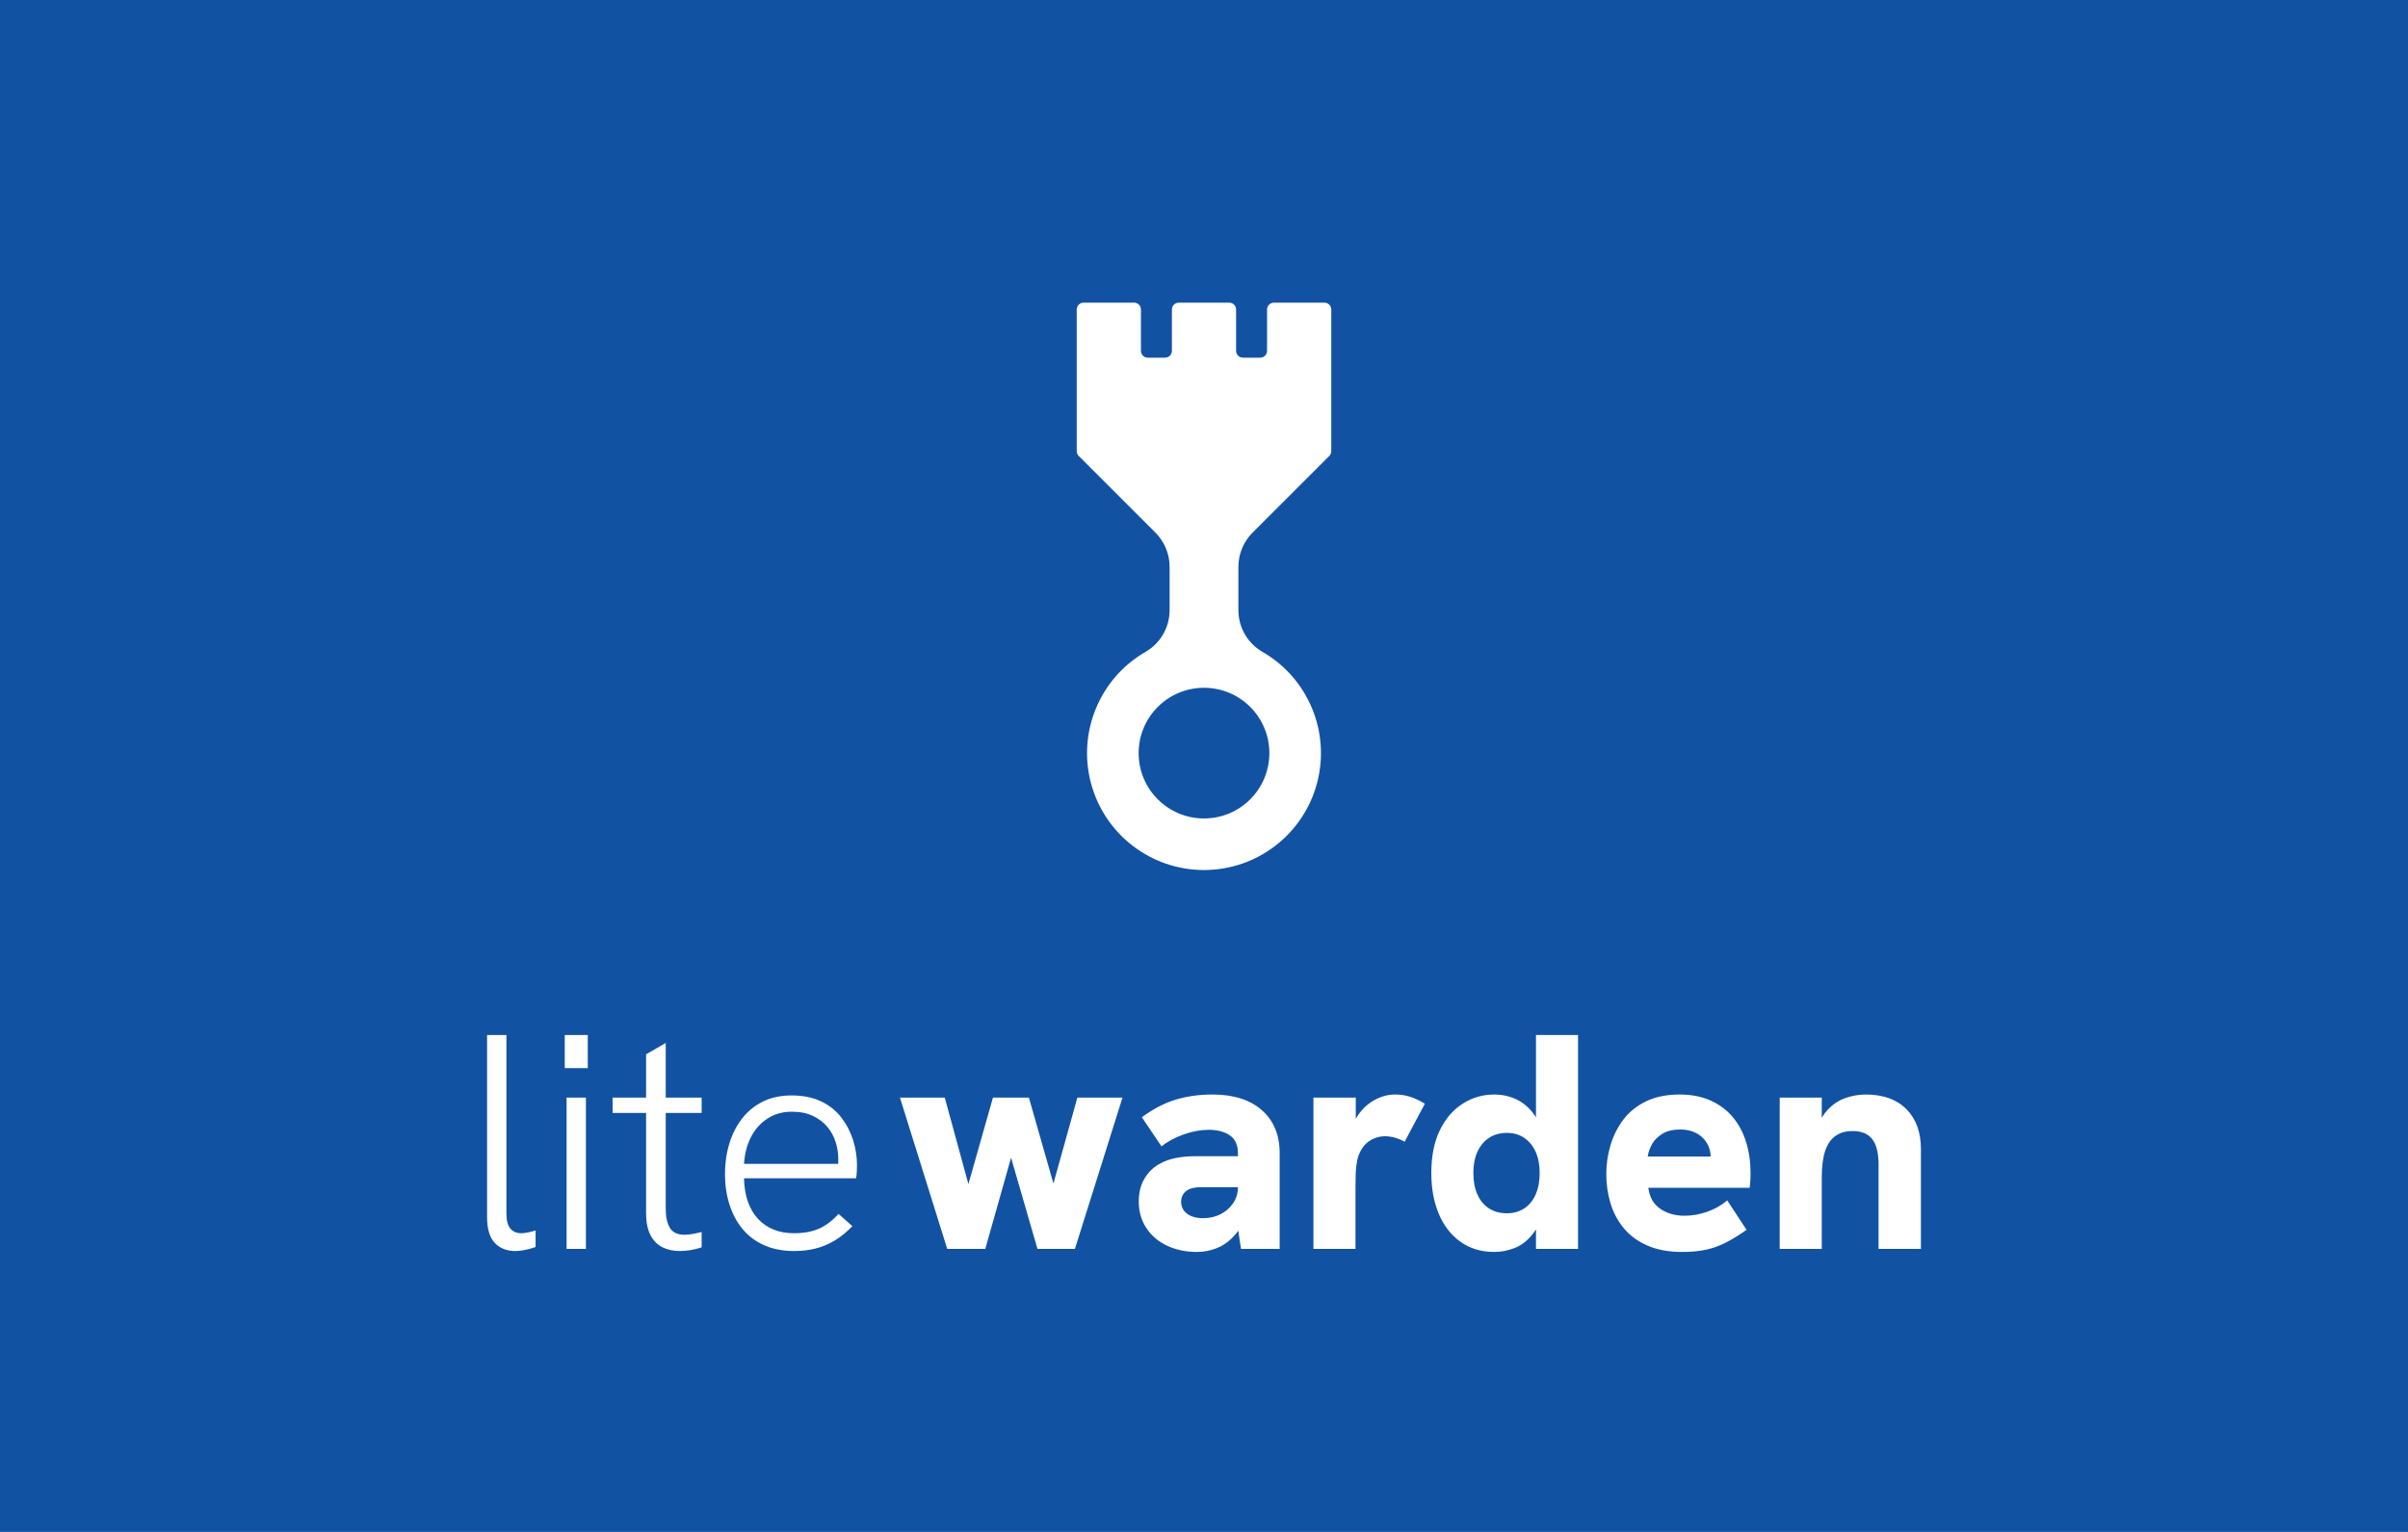
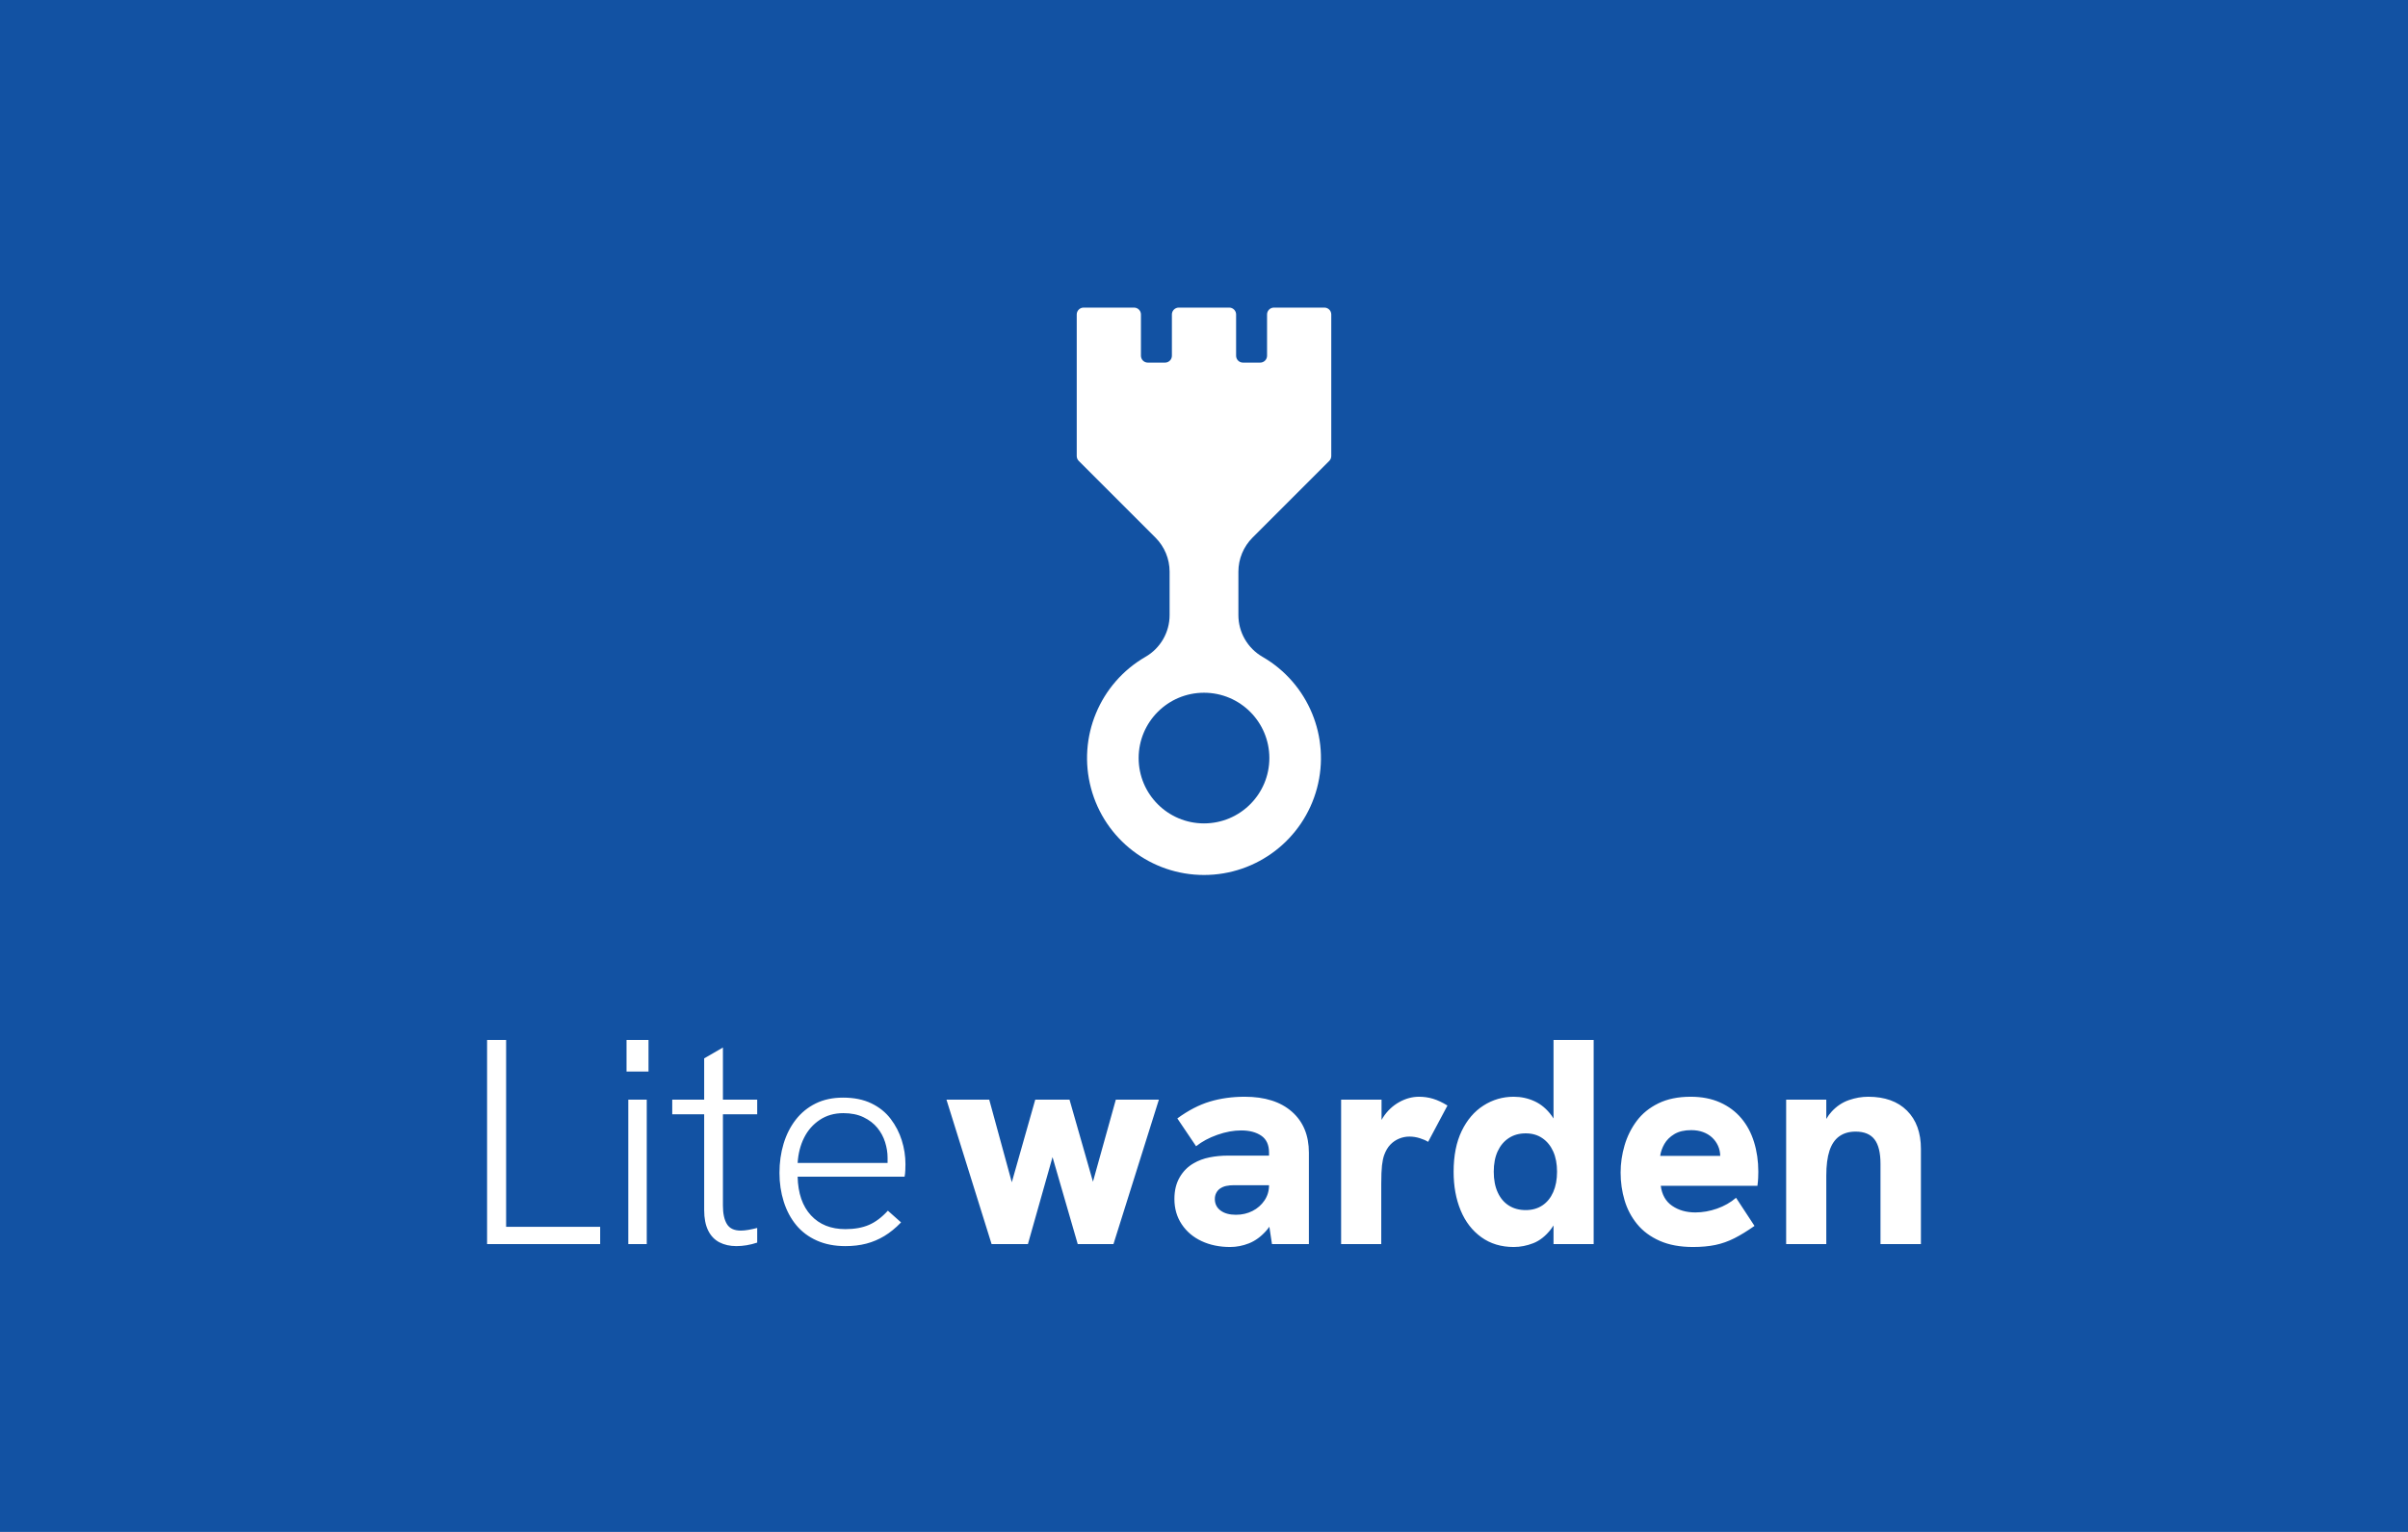
<svg xmlns="http://www.w3.org/2000/svg" viewBox="0 0 440 280" width="440" height="280">
  <rect width="440" height="280" fill="#1252A3" />
-   <svg x="192.597" y="51.172" width="54.806" height="112" viewBox="56.4 3.4 87.2 178.2">
+   <svg x="192.597" y="52.075" width="54.806" height="112" viewBox="56.4 3.4 87.2 178.2">
    <path fill="#FFFFFF" fill-rule="evenodd" d="M65 10L79.667 10A2 2 0 0 1 81.667 12L81.667 24A2 2 0 0 0 83.667 26L88.667 26A2 2 0 0 0 90.667 24L90.667 12A2 2 0 0 1 92.667 10L107.333 10A2 2 0 0 1 109.333 12L109.333 24A2 2 0 0 0 111.333 26L116.333 26A2 2 0 0 0 118.333 24L118.333 12A2 2 0 0 1 120.333 10L135 10A2 2 0 0 1 137 12L137 53.172A2 2 0 0 1 136.414 54.586L114.101 76.899A14 14 0 0 0 110 86.799L110 99.431A14 14 0 0 0 117 111.555A34 34 0 1 1 83 111.555A14 14 0 0 0 90 99.431L90 86.799A14 14 0 0 0 85.899 76.899L63.586 54.586A2 2 0 0 1 63 53.172L63 12A2 2 0 0 1 65 10ZM81 141A19 19 0 1 0 119 141A19 19 0 1 0 81 141Z" />
  </svg>
-   <svg x="89" y="189.172" width="262" height="39.656" viewBox="0 0 934.2 141.4">
-     <path fill="#FFFFFF" d="M18.4,140.8c-5.6,0 -10.07,-1.77 -13.4,-5.3c-3.33,-3.53 -5,-9.17 -5,-16.9v-118.6h12.6v116.4c0,4.53 0.87,7.8 2.6,9.8c1.73,2 4.07,3 7,3c1.33,0 2.8,-0.17 4.4,-0.5c1.6,-0.33 3.27,-0.77 5,-1.3v10.8c-2.27,0.8 -4.57,1.43 -6.9,1.9c-2.33,0.47 -4.43,0.7 -6.3,0.7zM64.4,139.4h-12.6v-98.6h12.6zM65.6,21.6h-15v-21.6h15zM125.6,140.8c-4.4,0 -8.27,-0.87 -11.6,-2.6c-3.33,-1.73 -5.9,-4.43 -7.7,-8.1c-1.8,-3.67 -2.7,-8.3 -2.7,-13.9v-65.4h-21.8v-10l21.8,0v-28.2l12.8,-7.4l0,35.6h23.4v10l-23.4,0v62.4c0,5.33 0.9,9.5 2.7,12.5c1.8,3 4.97,4.5 9.5,4.5c1.6,0 3.33,-0.17 5.2,-0.5c1.87,-0.33 3.87,-0.77 6,-1.3v10c-2.4,0.8 -4.8,1.4 -7.2,1.8c-2.4,0.4 -4.73,0.6 -7,0.6zM200,140.8c-7.33,0 -13.83,-1.27 -19.5,-3.8c-5.67,-2.53 -10.37,-6.07 -14.1,-10.6c-3.73,-4.53 -6.57,-9.87 -8.5,-16c-1.93,-6.13 -2.9,-12.67 -2.9,-19.6c0,-7.07 0.93,-13.7 2.8,-19.9c1.87,-6.2 4.63,-11.67 8.3,-16.4c3.67,-4.73 8.2,-8.43 13.6,-11.1c5.4,-2.67 11.63,-4 18.7,-4c7.47,0 13.9,1.3 19.3,3.9c5.4,2.6 9.8,6.13 13.2,10.6c3.4,4.47 5.93,9.37 7.6,14.7c1.67,5.33 2.5,10.73 2.5,16.2c0,1.07 -0.03,2.47 -0.1,4.2c-0.07,1.73 -0.23,3.2 -0.5,4.4h-73c0.27,11.33 3.3,20.13 9.1,26.4c5.8,6.27 13.63,9.4 23.5,9.4c6.27,0 11.63,-0.97 16.1,-2.9c4.47,-1.93 8.77,-5.17 12.9,-9.7l9,8c-3.73,3.87 -7.53,6.97 -11.4,9.3c-3.87,2.33 -7.97,4.07 -12.3,5.2c-4.33,1.13 -9.1,1.7 -14.3,1.7zM228.8,83.7c0,-1.13 0,-2.23 0,-3.3c0,-3.47 -0.57,-7 -1.7,-10.6c-1.13,-3.6 -2.9,-6.87 -5.3,-9.8c-2.4,-2.93 -5.53,-5.33 -9.4,-7.2c-3.87,-1.87 -8.47,-2.8 -13.8,-2.8c-6.13,0 -11.5,1.53 -16.1,4.6c-4.6,3.07 -8.17,7.13 -10.7,12.2c-2.53,5.07 -4,10.8 -4.4,17.2l61.4,0c0,-0.1 0,-0.2 0,-0.3zM324.6,139.4h-24.8l-30.8,-98.6h29.2l15.4,56.4l16,-56.4h23.4l16,56l15.6,-56h29.4l-31,98.6h-24.4l-17.2,-59.4zM516.4,139.4h-25.2l-1.79,-11.83c-0.73,1.05 -1.5,2.03 -2.31,2.93c-3.53,3.93 -7.4,6.73 -11.6,8.4c-4.2,1.67 -8.5,2.5 -12.9,2.5c-7.2,0 -13.67,-1.33 -19.4,-4c-5.73,-2.67 -10.27,-6.5 -13.6,-11.5c-3.33,-5 -5,-10.77 -5,-17.3c0,-5.73 1.2,-10.67 3.6,-14.8c2.4,-4.13 5.6,-7.33 9.6,-9.6c3.2,-1.87 6.8,-3.2 10.8,-4c4,-0.8 8.2,-1.2 12.6,-1.2h28v-2c0,-5.33 -1.77,-9.2 -5.3,-11.6c-3.53,-2.4 -8.1,-3.6 -13.7,-3.6c-5.2,0 -10.63,1 -16.3,3c-5.67,2 -10.5,4.6 -14.5,7.8l-12.8,-19c7.47,-5.47 14.87,-9.3 22.2,-11.5c7.33,-2.2 15.27,-3.3 23.8,-3.3c13.73,0 24.47,3.4 32.2,10.2c7.73,6.8 11.6,16.13 11.6,28zM465.2,99.2c-1.87,0 -3.6,0.17 -5.2,0.5c-1.6,0.33 -3.07,0.97 -4.4,1.9c-1.07,0.8 -1.9,1.8 -2.5,3c-0.6,1.2 -0.9,2.53 -0.9,4c0,3.33 1.3,5.97 3.9,7.9c2.6,1.93 6.1,2.9 10.5,2.9c4.13,0 7.9,-0.87 11.3,-2.6c3.4,-1.73 6.13,-4.13 8.2,-7.2c2.07,-3.07 3.1,-6.53 3.1,-10.4zM565.8,139.4h-27.4v-98.6h27.6v13.83c0.34,-0.62 0.71,-1.23 1.1,-1.83c2.87,-4.4 6.5,-7.83 10.9,-10.3c4.4,-2.47 8.93,-3.7 13.6,-3.7c3.33,0 6.53,0.47 9.6,1.4c3.07,0.93 6.33,2.47 9.8,4.6l-13.2,24.8c-1.47,-0.93 -3.37,-1.77 -5.7,-2.5c-2.33,-0.73 -4.7,-1.1 -7.1,-1.1c-2.4,0 -4.73,0.47 -7,1.4c-2.27,0.93 -4.27,2.3 -6,4.1c-1.73,1.8 -3.13,4.17 -4.2,7.1c-0.67,1.87 -1.17,4.23 -1.5,7.1c-0.33,2.87 -0.5,7.1 -0.5,12.7zM656.2,141.4c-8.53,0 -15.9,-2.23 -22.1,-6.7c-6.2,-4.47 -10.9,-10.57 -14.1,-18.3c-3.2,-7.73 -4.8,-16.53 -4.8,-26.4c0,-10.93 1.83,-20.2 5.5,-27.8c3.67,-7.6 8.63,-13.4 14.9,-17.4c6.27,-4 13.13,-6 20.6,-6c5.07,0 9.83,1.03 14.3,3.1c4.47,2.07 8.33,5.33 11.6,9.8c0.45,0.62 0.89,1.27 1.3,1.95v-53.65h27.4v139.4h-27.4l0,-12.7c-0.57,0.93 -1.17,1.79 -1.8,2.6c-3.6,4.6 -7.6,7.77 -12,9.5c-4.4,1.73 -8.87,2.6 -13.4,2.6zM664.4,116.2c4.4,0 8.2,-1.07 11.4,-3.2c3.2,-2.13 5.67,-5.17 7.4,-9.1c1.73,-3.93 2.6,-8.57 2.6,-13.9c0,-5.33 -0.87,-9.93 -2.6,-13.8c-1.73,-3.87 -4.2,-6.9 -7.4,-9.1c-3.2,-2.2 -7,-3.3 -11.4,-3.3c-4.4,0 -8.23,1.07 -11.5,3.2c-3.27,2.13 -5.8,5.13 -7.6,9c-1.8,3.87 -2.7,8.53 -2.7,14c0,5.47 0.9,10.17 2.7,14.1c1.8,3.93 4.33,6.93 7.6,9c3.27,2.07 7.1,3.1 11.5,3.1zM778.6,141.4c-8.8,0 -16.37,-1.4 -22.7,-4.2c-6.33,-2.8 -11.47,-6.6 -15.4,-11.4c-3.93,-4.8 -6.8,-10.23 -8.6,-16.3c-1.8,-6.07 -2.7,-12.37 -2.7,-18.9c0,-6.27 0.9,-12.47 2.7,-18.6c1.8,-6.13 4.57,-11.7 8.3,-16.7c3.73,-5 8.67,-9 14.8,-12c6.13,-3 13.47,-4.5 22,-4.5c7.6,0 14.3,1.3 20.1,3.9c5.8,2.6 10.63,6.2 14.5,10.8c3.87,4.6 6.77,10.03 8.7,16.3c1.93,6.27 2.9,13 2.9,20.2c0,1.2 -0.03,2.6 -0.1,4.2c-0.07,1.6 -0.23,3.4 -0.5,5.4h-66c0.8,6.13 3.4,10.7 7.8,13.7c4.4,3 9.67,4.5 15.8,4.5c4.93,0 9.87,-0.87 14.8,-2.6c4.93,-1.73 9.27,-4.2 13,-7.4l12.6,19.2c-4.93,3.47 -9.5,6.27 -13.7,8.4c-4.2,2.13 -8.53,3.67 -13,4.6c-4.47,0.93 -9.57,1.4 -15.3,1.4zM795.7,72.3c-1,-2.2 -2.37,-4.1 -4.1,-5.7c-1.73,-1.6 -3.8,-2.83 -6.2,-3.7c-2.4,-0.87 -5.07,-1.3 -8,-1.3c-4.67,0 -8.5,0.9 -11.5,2.7c-3,1.8 -5.27,4.03 -6.8,6.7c-1.53,2.67 -2.5,5.4 -2.9,8.2h41c-0.05,-2.51 -0.55,-4.81 -1.5,-6.9zM869.6,139.4h-27.4v-98.6h27.4v13.16c1.1,-1.9 2.33,-3.58 3.7,-5.06c3.4,-3.67 7.3,-6.27 11.7,-7.8c4.4,-1.53 8.8,-2.3 13.2,-2.3c11.33,0 20.17,3.17 26.5,9.5c6.33,6.33 9.5,15.03 9.5,26.1v65h-27.6v-54.8c0,-7.6 -1.37,-13.17 -4.1,-16.7c-2.73,-3.53 -7.03,-5.3 -12.9,-5.3c-4.4,0 -8.1,1.07 -11.1,3.2c-3,2.13 -5.23,5.4 -6.7,9.8c-1.47,4.4 -2.2,10.13 -2.2,17.2z" />
+   <svg x="89" y="190.075" width="262" height="37.849" viewBox="0 0 978.8 141.4">
+     <path fill="#FFFFFF" d="M0 139.4V0H13V127.6H77.2V139.4ZM109,139.4h-12.6v-98.6h12.6zM110.2,21.6h-15v-21.6h15zM170.2,140.8c-4.4,0 -8.27,-0.87 -11.6,-2.6c-3.33,-1.73 -5.9,-4.43 -7.7,-8.1c-1.8,-3.67 -2.7,-8.3 -2.7,-13.9v-65.4h-21.8v-10l21.8,0v-28.2l12.8,-7.4l0,35.6h23.4v10l-23.4,0v62.4c0,5.33 0.9,9.5 2.7,12.5c1.8,3 4.97,4.5 9.5,4.5c1.6,0 3.33,-0.17 5.2,-0.5c1.87,-0.33 3.87,-0.77 6,-1.3v10c-2.4,0.8 -4.8,1.4 -7.2,1.8c-2.4,0.4 -4.73,0.6 -7,0.6zM244.6,140.8c-7.33,0 -13.83,-1.27 -19.5,-3.8c-5.67,-2.53 -10.37,-6.07 -14.1,-10.6c-3.73,-4.53 -6.57,-9.87 -8.5,-16c-1.93,-6.13 -2.9,-12.67 -2.9,-19.6c0,-7.07 0.93,-13.7 2.8,-19.9c1.87,-6.2 4.63,-11.67 8.3,-16.4c3.67,-4.73 8.2,-8.43 13.6,-11.1c5.4,-2.67 11.63,-4 18.7,-4c7.47,0 13.9,1.3 19.3,3.9c5.4,2.6 9.8,6.13 13.2,10.6c3.4,4.47 5.93,9.37 7.6,14.7c1.67,5.33 2.5,10.73 2.5,16.2c0,1.07 -0.03,2.47 -0.1,4.2c-0.07,1.73 -0.23,3.2 -0.5,4.4h-73c0.27,11.33 3.3,20.13 9.1,26.4c5.8,6.27 13.63,9.4 23.5,9.4c6.27,0 11.63,-0.97 16.1,-2.9c4.47,-1.93 8.77,-5.17 12.9,-9.7l9,8c-3.73,3.87 -7.53,6.97 -11.4,9.3c-3.87,2.33 -7.97,4.07 -12.3,5.2c-4.33,1.13 -9.1,1.7 -14.3,1.7zM273.4,83.7c0,-1.13 0,-2.23 0,-3.3c0,-3.47 -0.57,-7 -1.7,-10.6c-1.13,-3.6 -2.9,-6.87 -5.3,-9.8c-2.4,-2.93 -5.53,-5.33 -9.4,-7.2c-3.87,-1.87 -8.47,-2.8 -13.8,-2.8c-6.13,0 -11.5,1.53 -16.1,4.6c-4.6,3.07 -8.17,7.13 -10.7,12.2c-2.53,5.07 -4,10.8 -4.4,17.2l61.4,0c0,-0.1 0,-0.2 0,-0.3zM369.2,139.4h-24.8l-30.8,-98.6h29.2l15.4,56.4l16,-56.4h23.4l16,56l15.6,-56h29.4l-31,98.6h-24.4l-17.2,-59.4zM561,139.4h-25.2l-1.79,-11.83c-0.73,1.05 -1.5,2.03 -2.31,2.93c-3.53,3.93 -7.4,6.73 -11.6,8.4c-4.2,1.67 -8.5,2.5 -12.9,2.5c-7.2,0 -13.67,-1.33 -19.4,-4c-5.73,-2.67 -10.27,-6.5 -13.6,-11.5c-3.33,-5 -5,-10.77 -5,-17.3c0,-5.73 1.2,-10.67 3.6,-14.8c2.4,-4.13 5.6,-7.33 9.6,-9.6c3.2,-1.87 6.8,-3.2 10.8,-4c4,-0.8 8.2,-1.2 12.6,-1.2h28v-2c0,-5.33 -1.77,-9.2 -5.3,-11.6c-3.53,-2.4 -8.1,-3.6 -13.7,-3.6c-5.2,0 -10.63,1 -16.3,3c-5.67,2 -10.5,4.6 -14.5,7.8l-12.8,-19c7.47,-5.47 14.87,-9.3 22.2,-11.5c7.33,-2.2 15.27,-3.3 23.8,-3.3c13.73,0 24.47,3.4 32.2,10.2c7.73,6.8 11.6,16.13 11.6,28zM509.8,99.2c-1.87,0 -3.6,0.17 -5.2,0.5c-1.6,0.33 -3.07,0.97 -4.4,1.9c-1.07,0.8 -1.9,1.8 -2.5,3c-0.6,1.2 -0.9,2.53 -0.9,4c0,3.33 1.3,5.97 3.9,7.9c2.6,1.93 6.1,2.9 10.5,2.9c4.13,0 7.9,-0.87 11.3,-2.6c3.4,-1.73 6.13,-4.13 8.2,-7.2c2.07,-3.07 3.1,-6.53 3.1,-10.4zM610.4,139.4h-27.4v-98.6h27.6v13.83c0.34,-0.62 0.71,-1.23 1.1,-1.83c2.87,-4.4 6.5,-7.83 10.9,-10.3c4.4,-2.47 8.93,-3.7 13.6,-3.7c3.33,0 6.53,0.47 9.6,1.4c3.07,0.93 6.33,2.47 9.8,4.6l-13.2,24.8c-1.47,-0.93 -3.37,-1.77 -5.7,-2.5c-2.33,-0.73 -4.7,-1.1 -7.1,-1.1c-2.4,0 -4.73,0.47 -7,1.4c-2.27,0.93 -4.27,2.3 -6,4.1c-1.73,1.8 -3.13,4.17 -4.2,7.1c-0.67,1.87 -1.17,4.23 -1.5,7.1c-0.33,2.87 -0.5,7.1 -0.5,12.7zM700.8,141.4c-8.53,0 -15.9,-2.23 -22.1,-6.7c-6.2,-4.47 -10.9,-10.57 -14.1,-18.3c-3.2,-7.73 -4.8,-16.53 -4.8,-26.4c0,-10.93 1.83,-20.2 5.5,-27.8c3.67,-7.6 8.63,-13.4 14.9,-17.4c6.27,-4 13.13,-6 20.6,-6c5.07,0 9.83,1.03 14.3,3.1c4.47,2.07 8.33,5.33 11.6,9.8c0.45,0.62 0.89,1.27 1.3,1.95v-53.65h27.4v139.4h-27.4l0,-12.7c-0.57,0.93 -1.17,1.79 -1.8,2.6c-3.6,4.6 -7.6,7.77 -12,9.5c-4.4,1.73 -8.87,2.6 -13.4,2.6zM709,116.2c4.4,0 8.2,-1.07 11.4,-3.2c3.2,-2.13 5.67,-5.17 7.4,-9.1c1.73,-3.93 2.6,-8.57 2.6,-13.9c0,-5.33 -0.87,-9.93 -2.6,-13.8c-1.73,-3.87 -4.2,-6.9 -7.4,-9.1c-3.2,-2.2 -7,-3.3 -11.4,-3.3c-4.4,0 -8.23,1.07 -11.5,3.2c-3.27,2.13 -5.8,5.13 -7.6,9c-1.8,3.87 -2.7,8.53 -2.7,14c0,5.47 0.9,10.17 2.7,14.1c1.8,3.93 4.33,6.93 7.6,9c3.27,2.07 7.1,3.1 11.5,3.1zM823.2,141.4c-8.8,0 -16.37,-1.4 -22.7,-4.2c-6.33,-2.8 -11.47,-6.6 -15.4,-11.4c-3.93,-4.8 -6.8,-10.23 -8.6,-16.3c-1.8,-6.07 -2.7,-12.37 -2.7,-18.9c0,-6.27 0.9,-12.47 2.7,-18.6c1.8,-6.13 4.57,-11.7 8.3,-16.7c3.73,-5 8.67,-9 14.8,-12c6.13,-3 13.47,-4.5 22,-4.5c7.6,0 14.3,1.3 20.1,3.9c5.8,2.6 10.63,6.2 14.5,10.8c3.87,4.6 6.77,10.03 8.7,16.3c1.93,6.27 2.9,13 2.9,20.2c0,1.2 -0.03,2.6 -0.1,4.2c-0.07,1.6 -0.23,3.4 -0.5,5.4h-66c0.8,6.13 3.4,10.7 7.8,13.7c4.4,3 9.67,4.5 15.8,4.5c4.93,0 9.87,-0.87 14.8,-2.6c4.93,-1.73 9.27,-4.2 13,-7.4l12.6,19.2c-4.93,3.47 -9.5,6.27 -13.7,8.4c-4.2,2.13 -8.53,3.67 -13,4.6c-4.47,0.93 -9.57,1.4 -15.3,1.4zM840.3,72.3c-1,-2.2 -2.37,-4.1 -4.1,-5.7c-1.73,-1.6 -3.8,-2.83 -6.2,-3.7c-2.4,-0.87 -5.07,-1.3 -8,-1.3c-4.67,0 -8.5,0.9 -11.5,2.7c-3,1.8 -5.27,4.03 -6.8,6.7c-1.53,2.67 -2.5,5.4 -2.9,8.2h41c-0.05,-2.51 -0.55,-4.81 -1.5,-6.9zM914.2,139.4h-27.4v-98.6h27.4v13.16c1.1,-1.9 2.33,-3.58 3.7,-5.06c3.4,-3.67 7.3,-6.27 11.7,-7.8c4.4,-1.53 8.8,-2.3 13.2,-2.3c11.33,0 20.17,3.17 26.5,9.5c6.33,6.33 9.5,15.03 9.5,26.1v65h-27.6v-54.8c0,-7.6 -1.37,-13.17 -4.1,-16.7c-2.73,-3.53 -7.03,-5.3 -12.9,-5.3c-4.4,0 -8.1,1.07 -11.1,3.2c-3,2.13 -5.23,5.4 -6.7,9.8c-1.47,4.4 -2.2,10.13 -2.2,17.2z" />
  </svg>
</svg>
